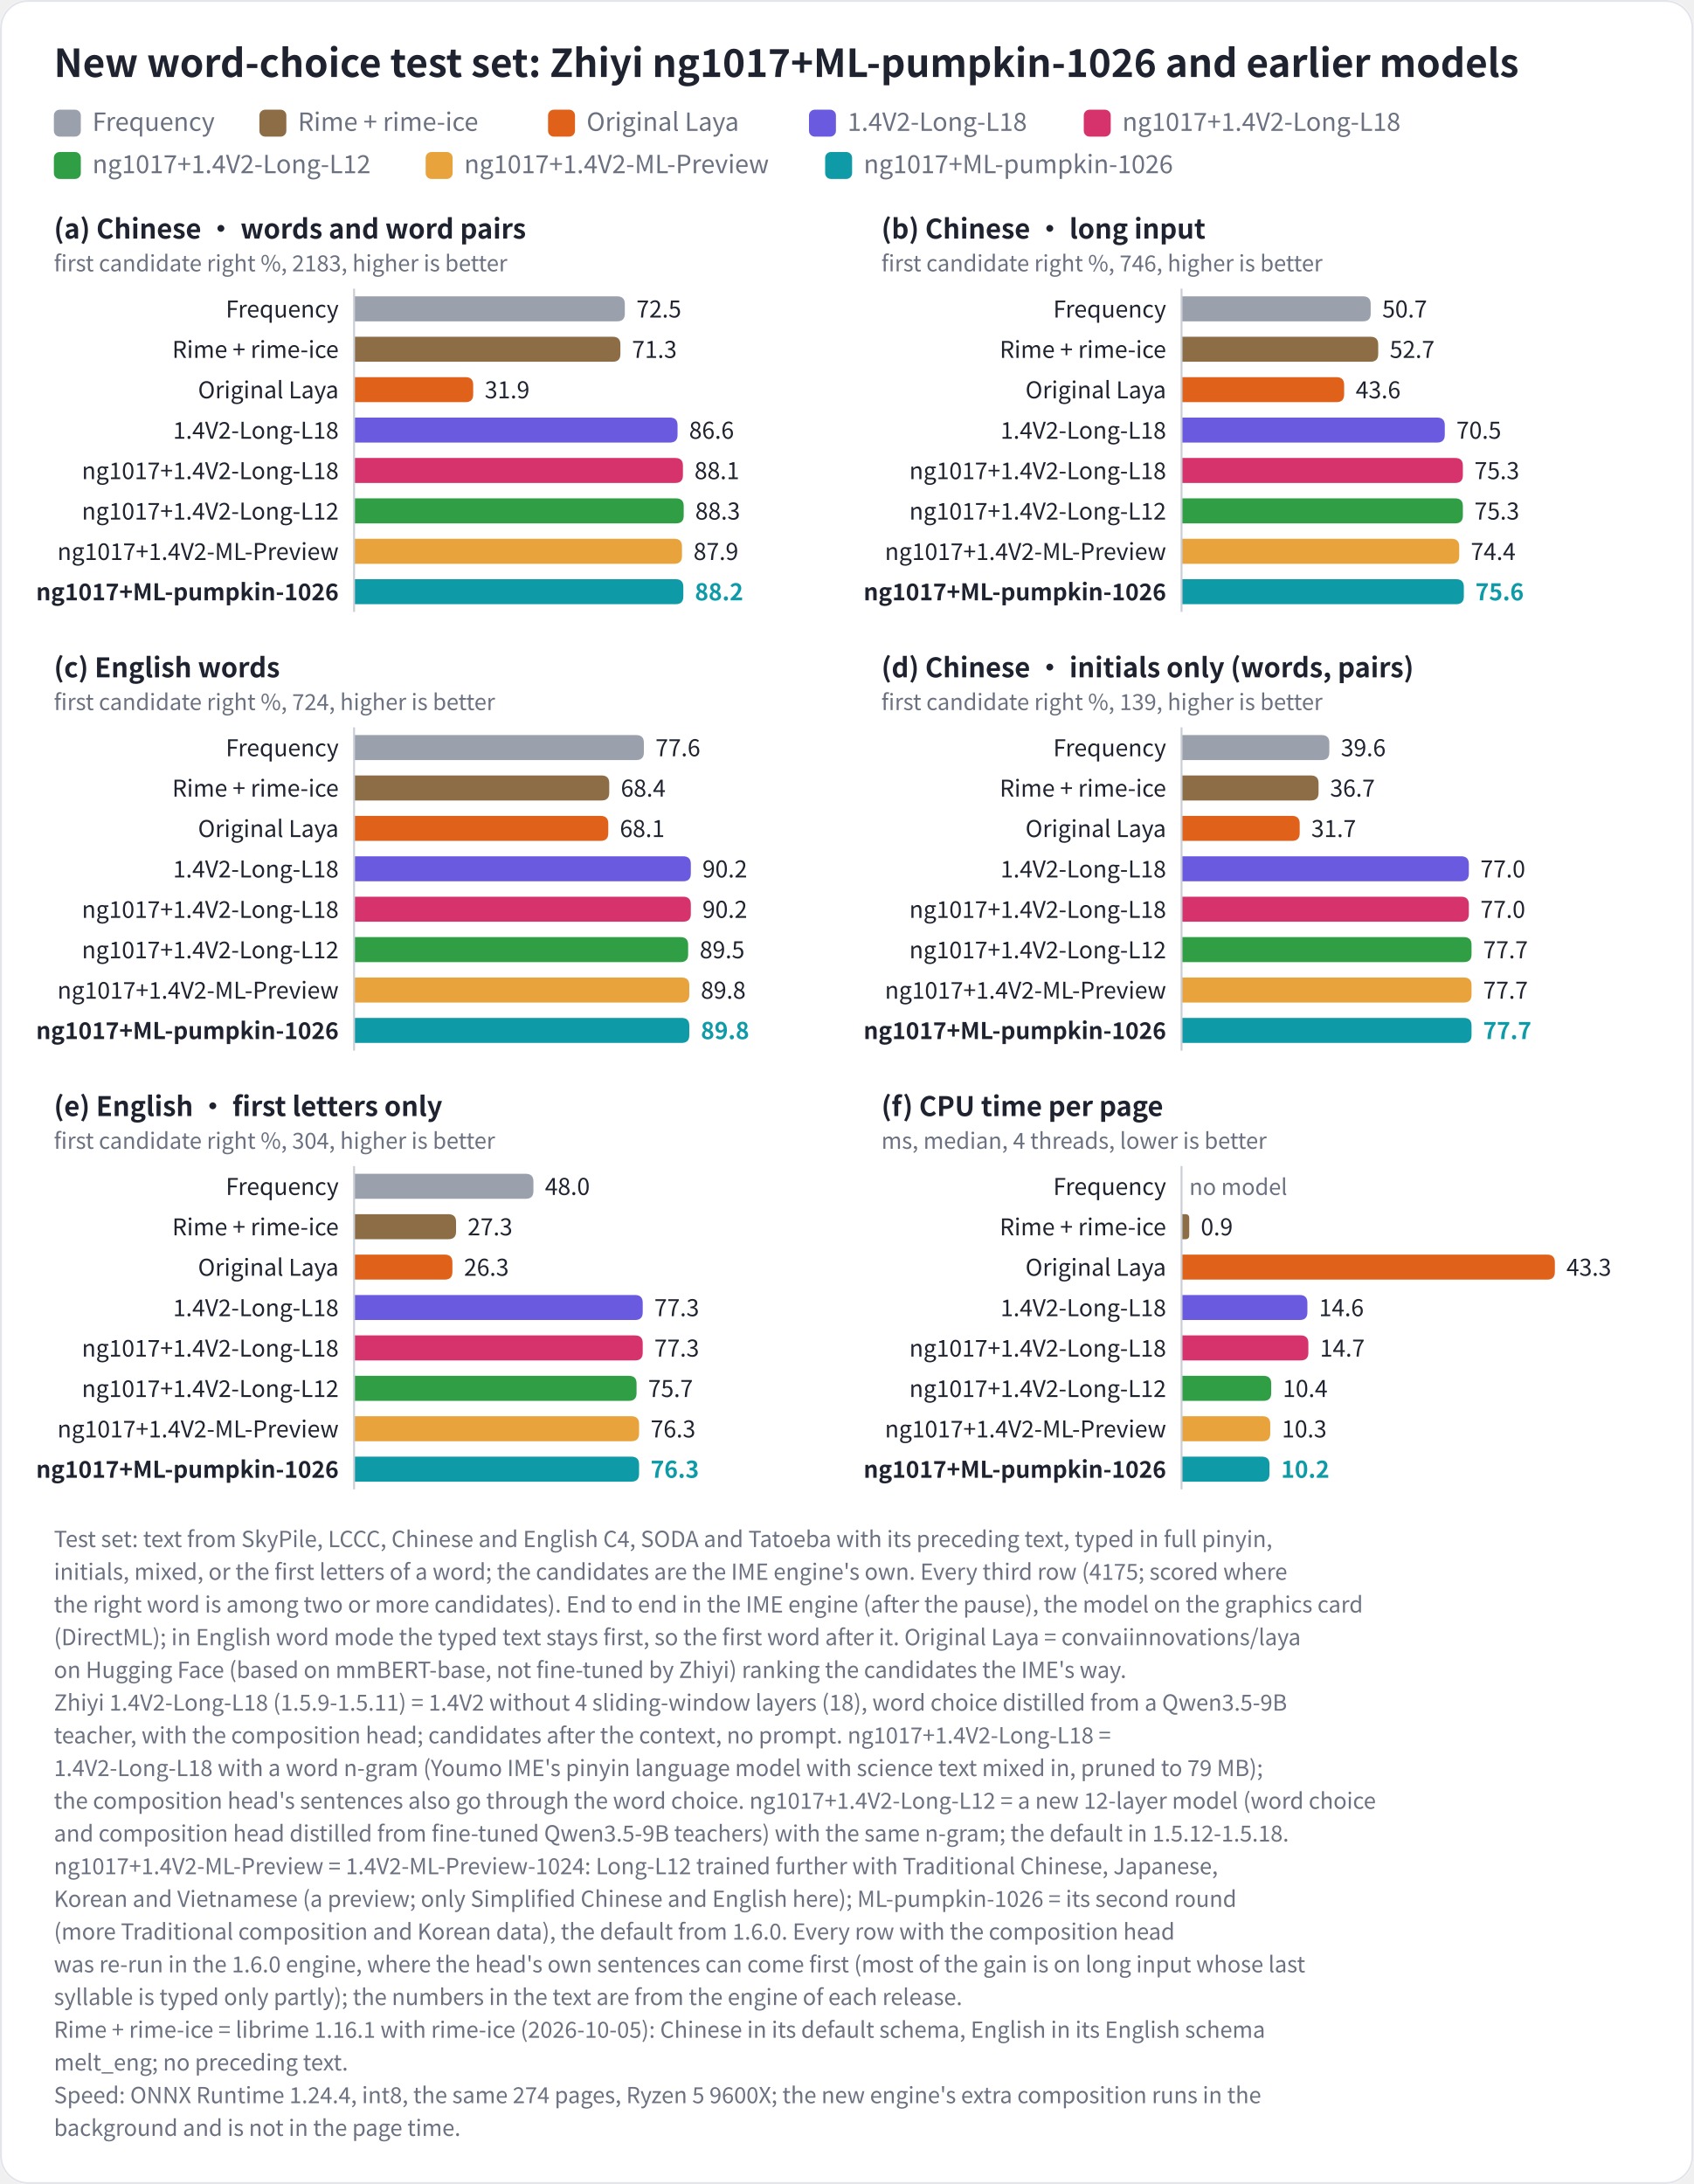
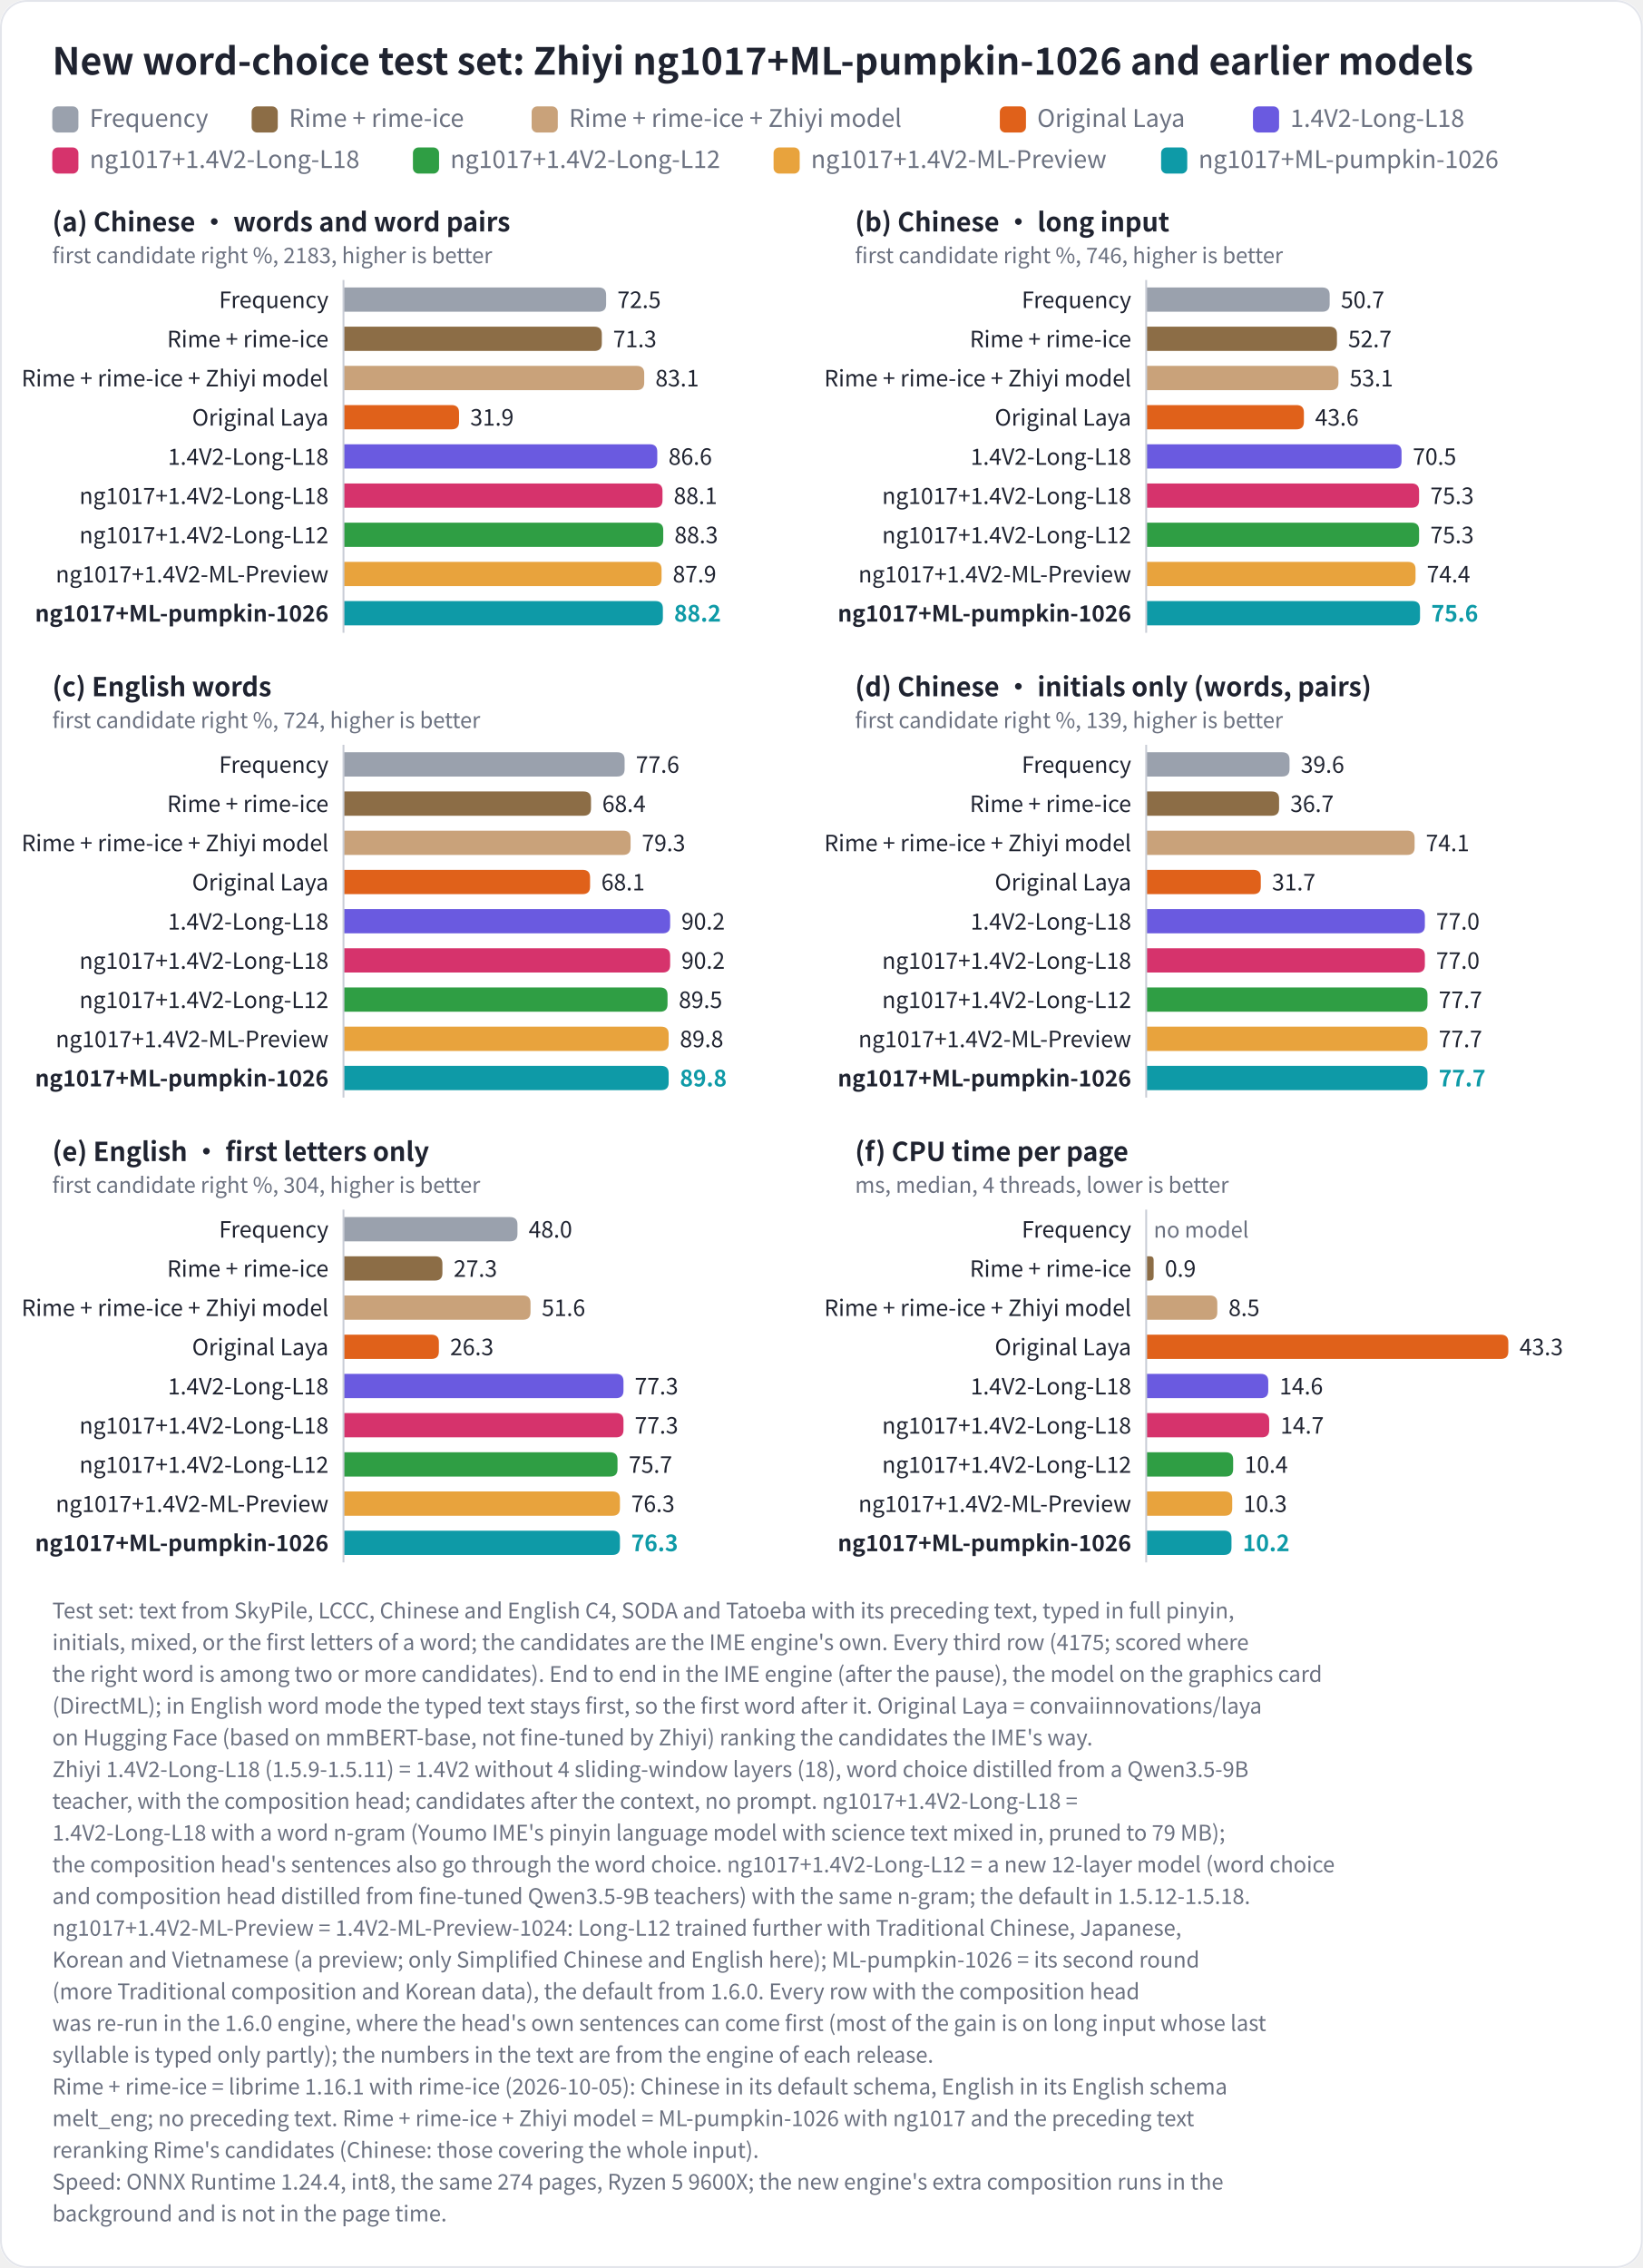
- <svg xmlns="http://www.w3.org/2000/svg" width="880" height="1135" viewBox="0 0 880 1135" font-family="'Microsoft YaHei','PingFang SC','Noto Sans CJK SC','Segoe UI',sans-serif">
-   <rect width="880" height="1135" rx="14" fill="#FFFFFF" />
-   <rect x="0.5" y="0.5" width="879" height="1134" rx="14" fill="none" stroke="#E3E5EB" />
+ <svg xmlns="http://www.w3.org/2000/svg" width="880" height="1215" viewBox="0 0 880 1215" font-family="'Microsoft YaHei','PingFang SC','Noto Sans CJK SC','Segoe UI',sans-serif">
+   <rect width="880" height="1215" rx="14" fill="#FFFFFF" />
+   <rect x="0.5" y="0.5" width="879" height="1214" rx="14" fill="none" stroke="#E3E5EB" />
  <text x="28" y="40" font-size="20" font-weight="700" fill="#1F2330">New word-choice test set: Zhiyi ng1017+ML-pumpkin-1026 and earlier models</text>
  <rect x="28" y="57" width="14" height="14" rx="3" fill="#9AA1AD" />
  <text x="48" y="68" font-size="13" fill="#6B7180">Frequency</text>
  <rect x="134.8" y="57" width="14" height="14" rx="3" fill="#8C6D46" />
  <text x="154.8" y="68" font-size="13" fill="#6B7180">Rime + rime-ice</text>
-   <rect x="284.8" y="57" width="14" height="14" rx="3" fill="#E0611A" />
-   <text x="304.8" y="68" font-size="13" fill="#6B7180">Original Laya</text>
-   <rect x="420.4" y="57" width="14" height="14" rx="3" fill="#6A5AE0" />
-   <text x="440.4" y="68" font-size="13" fill="#6B7180">1.4V2-Long-L18</text>
-   <rect x="563.2" y="57" width="14" height="14" rx="3" fill="#D6336C" />
-   <text x="583.2" y="68" font-size="13" fill="#6B7180">ng1017+1.4V2-Long-L18</text>
-   <rect x="28" y="79" width="14" height="14" rx="3" fill="#2F9E44" />
-   <text x="48" y="90" font-size="13" fill="#6B7180">ng1017+1.4V2-Long-L12</text>
-   <rect x="221.2" y="79" width="14" height="14" rx="3" fill="#E8A33D" />
-   <text x="241.2" y="90" font-size="13" fill="#6B7180">ng1017+1.4V2-ML-Preview</text>
-   <rect x="428.8" y="79" width="14" height="14" rx="3" fill="#0E9AA7" />
-   <text x="448.8" y="90" font-size="13" fill="#6B7180">ng1017+ML-pumpkin-1026</text>
+   <rect x="284.8" y="57" width="14" height="14" rx="3" fill="#C9A27A" />
+   <text x="304.8" y="68" font-size="13" fill="#6B7180">Rime + rime-ice + Zhiyi model</text>
+   <rect x="535.6" y="57" width="14" height="14" rx="3" fill="#E0611A" />
+   <text x="555.6" y="68" font-size="13" fill="#6B7180">Original Laya</text>
+   <rect x="671.2" y="57" width="14" height="14" rx="3" fill="#6A5AE0" />
+   <text x="691.2" y="68" font-size="13" fill="#6B7180">1.4V2-Long-L18</text>
+   <rect x="28" y="79" width="14" height="14" rx="3" fill="#D6336C" />
+   <text x="48" y="90" font-size="13" fill="#6B7180">ng1017+1.4V2-Long-L18</text>
+   <rect x="221.2" y="79" width="14" height="14" rx="3" fill="#2F9E44" />
+   <text x="241.2" y="90" font-size="13" fill="#6B7180">ng1017+1.4V2-Long-L12</text>
+   <rect x="414.4" y="79" width="14" height="14" rx="3" fill="#E8A33D" />
+   <text x="434.4" y="90" font-size="13" fill="#6B7180">ng1017+1.4V2-ML-Preview</text>
+   <rect x="622.0" y="79" width="14" height="14" rx="3" fill="#0E9AA7" />
+   <text x="642.0" y="90" font-size="13" fill="#6B7180">ng1017+ML-pumpkin-1026</text>
  <text x="28" y="124" font-size="14" font-weight="700" fill="#1F2330">(a) Chinese · words and word pairs</text>
  <text x="28" y="141" font-size="11.5" fill="#6B7180">first candidate right %, 2183, higher is better</text>
  <text x="176" y="165" font-size="12" text-anchor="end" font-weight="400" fill="#1F2330">Frequency</text>
  <path d="M184,154 H320.7 Q324.7,154 324.7,158.0 V163.0 Q324.7,167 320.7,167 H184 Z" fill="#9AA1AD" />
  <text x="330.7" y="165" font-size="12" font-weight="400" fill="#1F2330">72.5</text>
  <text x="176" y="186" font-size="12" text-anchor="end" font-weight="400" fill="#1F2330">Rime + rime-ice</text>
  <path d="M184,175 H318.4 Q322.4,175 322.4,179.0 V184.0 Q322.4,188 318.4,188 H184 Z" fill="#8C6D46" />
  <text x="328.4" y="186" font-size="12" font-weight="400" fill="#1F2330">71.3</text>
-   <text x="176" y="207" font-size="12" text-anchor="end" font-weight="400" fill="#1F2330">Original Laya</text>
-   <path d="M184,196 H241.9 Q245.9,196 245.9,200.0 V205.0 Q245.9,209 241.9,209 H184 Z" fill="#E0611A" />
-   <text x="251.9" y="207" font-size="12" font-weight="400" fill="#1F2330">31.9</text>
-   <text x="176" y="228" font-size="12" text-anchor="end" font-weight="400" fill="#1F2330">1.4V2-Long-L18</text>
-   <path d="M184,217 H348.1 Q352.1,217 352.1,221.0 V226.0 Q352.1,230 348.1,230 H184 Z" fill="#6A5AE0" />
-   <text x="358.1" y="228" font-size="12" font-weight="400" fill="#1F2330">86.6</text>
-   <text x="176" y="249" font-size="12" text-anchor="end" font-weight="400" fill="#1F2330">ng1017+1.4V2-Long-L18</text>
-   <path d="M184,238 H350.9 Q354.9,238 354.9,242.0 V247.0 Q354.9,251 350.9,251 H184 Z" fill="#D6336C" />
-   <text x="360.9" y="249" font-size="12" font-weight="400" fill="#1F2330">88.1</text>
-   <text x="176" y="270" font-size="12" text-anchor="end" font-weight="400" fill="#1F2330">ng1017+1.4V2-Long-L12</text>
-   <path d="M184,259 H351.3 Q355.3,259 355.3,263.0 V268.0 Q355.3,272 351.3,272 H184 Z" fill="#2F9E44" />
-   <text x="361.3" y="270" font-size="12" font-weight="400" fill="#1F2330">88.3</text>
-   <text x="176" y="291" font-size="12" text-anchor="end" font-weight="400" fill="#1F2330">ng1017+1.4V2-ML-Preview</text>
-   <path d="M184,280 H350.4 Q354.4,280 354.4,284.0 V289.0 Q354.4,293 350.4,293 H184 Z" fill="#E8A33D" />
-   <text x="360.4" y="291" font-size="12" font-weight="400" fill="#1F2330">87.9</text>
-   <text x="176" y="312" font-size="12" text-anchor="end" font-weight="700" fill="#1F2330">ng1017+ML-pumpkin-1026</text>
-   <path d="M184,301 H351.1 Q355.1,301 355.1,305.0 V310.0 Q355.1,314 351.1,314 H184 Z" fill="#0E9AA7" />
-   <text x="361.1" y="312" font-size="12" font-weight="700" fill="#0E9AA7">88.2</text>
-   <line x1="184" y1="150" x2="184" y2="318" stroke="#C9CDD6" />
+   <text x="176" y="207" font-size="12" text-anchor="end" font-weight="400" fill="#1F2330">Rime + rime-ice + Zhiyi model</text>
+   <path d="M184,196 H341.1 Q345.1,196 345.1,200.0 V205.0 Q345.1,209 341.1,209 H184 Z" fill="#C9A27A" />
+   <text x="351.1" y="207" font-size="12" font-weight="400" fill="#1F2330">83.1</text>
+   <text x="176" y="228" font-size="12" text-anchor="end" font-weight="400" fill="#1F2330">Original Laya</text>
+   <path d="M184,217 H241.9 Q245.9,217 245.9,221.0 V226.0 Q245.9,230 241.9,230 H184 Z" fill="#E0611A" />
+   <text x="251.9" y="228" font-size="12" font-weight="400" fill="#1F2330">31.9</text>
+   <text x="176" y="249" font-size="12" text-anchor="end" font-weight="400" fill="#1F2330">1.4V2-Long-L18</text>
+   <path d="M184,238 H348.1 Q352.1,238 352.1,242.0 V247.0 Q352.1,251 348.1,251 H184 Z" fill="#6A5AE0" />
+   <text x="358.1" y="249" font-size="12" font-weight="400" fill="#1F2330">86.6</text>
+   <text x="176" y="270" font-size="12" text-anchor="end" font-weight="400" fill="#1F2330">ng1017+1.4V2-Long-L18</text>
+   <path d="M184,259 H350.9 Q354.9,259 354.9,263.0 V268.0 Q354.9,272 350.9,272 H184 Z" fill="#D6336C" />
+   <text x="360.9" y="270" font-size="12" font-weight="400" fill="#1F2330">88.1</text>
+   <text x="176" y="291" font-size="12" text-anchor="end" font-weight="400" fill="#1F2330">ng1017+1.4V2-Long-L12</text>
+   <path d="M184,280 H351.3 Q355.3,280 355.3,284.0 V289.0 Q355.3,293 351.3,293 H184 Z" fill="#2F9E44" />
+   <text x="361.3" y="291" font-size="12" font-weight="400" fill="#1F2330">88.3</text>
+   <text x="176" y="312" font-size="12" text-anchor="end" font-weight="400" fill="#1F2330">ng1017+1.4V2-ML-Preview</text>
+   <path d="M184,301 H350.4 Q354.4,301 354.4,305.0 V310.0 Q354.4,314 350.4,314 H184 Z" fill="#E8A33D" />
+   <text x="360.4" y="312" font-size="12" font-weight="400" fill="#1F2330">87.9</text>
+   <text x="176" y="333" font-size="12" text-anchor="end" font-weight="700" fill="#1F2330">ng1017+ML-pumpkin-1026</text>
+   <path d="M184,322 H351.1 Q355.1,322 355.1,326.0 V331.0 Q355.1,335 351.1,335 H184 Z" fill="#0E9AA7" />
+   <text x="361.1" y="333" font-size="12" font-weight="700" fill="#0E9AA7">88.2</text>
+   <line x1="184" y1="150" x2="184" y2="339" stroke="#C9CDD6" />
  <text x="458" y="124" font-size="14" font-weight="700" fill="#1F2330">(b) Chinese · long input</text>
  <text x="458" y="141" font-size="11.5" fill="#6B7180">first candidate right %, 746, higher is better</text>
  <text x="606" y="165" font-size="12" text-anchor="end" font-weight="400" fill="#1F2330">Frequency</text>
  <path d="M614,154 H708.3 Q712.3,154 712.3,158.0 V163.0 Q712.3,167 708.3,167 H614 Z" fill="#9AA1AD" />
  <text x="718.3" y="165" font-size="12" font-weight="400" fill="#1F2330">50.7</text>
  <text x="606" y="186" font-size="12" text-anchor="end" font-weight="400" fill="#1F2330">Rime + rime-ice</text>
  <path d="M614,175 H712.2 Q716.2,175 716.2,179.0 V184.0 Q716.2,188 712.2,188 H614 Z" fill="#8C6D46" />
  <text x="722.2" y="186" font-size="12" font-weight="400" fill="#1F2330">52.7</text>
-   <text x="606" y="207" font-size="12" text-anchor="end" font-weight="400" fill="#1F2330">Original Laya</text>
-   <path d="M614,196 H694.5 Q698.5,196 698.5,200.0 V205.0 Q698.5,209 694.5,209 H614 Z" fill="#E0611A" />
-   <text x="704.5" y="207" font-size="12" font-weight="400" fill="#1F2330">43.6</text>
-   <text x="606" y="228" font-size="12" text-anchor="end" font-weight="400" fill="#1F2330">1.4V2-Long-L18</text>
-   <path d="M614,217 H746.8 Q750.8,217 750.8,221.0 V226.0 Q750.8,230 746.8,230 H614 Z" fill="#6A5AE0" />
-   <text x="756.8" y="228" font-size="12" font-weight="400" fill="#1F2330">70.5</text>
-   <text x="606" y="249" font-size="12" text-anchor="end" font-weight="400" fill="#1F2330">ng1017+1.4V2-Long-L18</text>
-   <path d="M614,238 H756.2 Q760.2,238 760.2,242.0 V247.0 Q760.2,251 756.2,251 H614 Z" fill="#D6336C" />
-   <text x="766.2" y="249" font-size="12" font-weight="400" fill="#1F2330">75.3</text>
-   <text x="606" y="270" font-size="12" text-anchor="end" font-weight="400" fill="#1F2330">ng1017+1.4V2-Long-L12</text>
-   <path d="M614,259 H756.2 Q760.2,259 760.2,263.0 V268.0 Q760.2,272 756.2,272 H614 Z" fill="#2F9E44" />
+   <text x="606" y="207" font-size="12" text-anchor="end" font-weight="400" fill="#1F2330">Rime + rime-ice + Zhiyi model</text>
+   <path d="M614,196 H713.0 Q717.0,196 717.0,200.0 V205.0 Q717.0,209 713.0,209 H614 Z" fill="#C9A27A" />
+   <text x="723.0" y="207" font-size="12" font-weight="400" fill="#1F2330">53.1</text>
+   <text x="606" y="228" font-size="12" text-anchor="end" font-weight="400" fill="#1F2330">Original Laya</text>
+   <path d="M614,217 H694.5 Q698.5,217 698.5,221.0 V226.0 Q698.5,230 694.5,230 H614 Z" fill="#E0611A" />
+   <text x="704.5" y="228" font-size="12" font-weight="400" fill="#1F2330">43.6</text>
+   <text x="606" y="249" font-size="12" text-anchor="end" font-weight="400" fill="#1F2330">1.4V2-Long-L18</text>
+   <path d="M614,238 H746.8 Q750.8,238 750.8,242.0 V247.0 Q750.8,251 746.8,251 H614 Z" fill="#6A5AE0" />
+   <text x="756.8" y="249" font-size="12" font-weight="400" fill="#1F2330">70.5</text>
+   <text x="606" y="270" font-size="12" text-anchor="end" font-weight="400" fill="#1F2330">ng1017+1.4V2-Long-L18</text>
+   <path d="M614,259 H756.2 Q760.2,259 760.2,263.0 V268.0 Q760.2,272 756.2,272 H614 Z" fill="#D6336C" />
  <text x="766.2" y="270" font-size="12" font-weight="400" fill="#1F2330">75.3</text>
-   <text x="606" y="291" font-size="12" text-anchor="end" font-weight="400" fill="#1F2330">ng1017+1.4V2-ML-Preview</text>
-   <path d="M614,280 H754.3 Q758.3,280 758.3,284.0 V289.0 Q758.3,293 754.3,293 H614 Z" fill="#E8A33D" />
-   <text x="764.3" y="291" font-size="12" font-weight="400" fill="#1F2330">74.4</text>
-   <text x="606" y="312" font-size="12" text-anchor="end" font-weight="700" fill="#1F2330">ng1017+ML-pumpkin-1026</text>
-   <path d="M614,301 H756.7 Q760.7,301 760.7,305.0 V310.0 Q760.7,314 756.7,314 H614 Z" fill="#0E9AA7" />
-   <text x="766.7" y="312" font-size="12" font-weight="700" fill="#0E9AA7">75.6</text>
-   <line x1="614" y1="150" x2="614" y2="318" stroke="#C9CDD6" />
-   <text x="28" y="352" font-size="14" font-weight="700" fill="#1F2330">(c) English words</text>
-   <text x="28" y="369" font-size="11.5" fill="#6B7180">first candidate right %, 724, higher is better</text>
-   <text x="176" y="393" font-size="12" text-anchor="end" font-weight="400" fill="#1F2330">Frequency</text>
-   <path d="M184,382 H330.6 Q334.6,382 334.6,386.0 V391.0 Q334.6,395 330.6,395 H184 Z" fill="#9AA1AD" />
-   <text x="340.6" y="393" font-size="12" font-weight="400" fill="#1F2330">77.6</text>
-   <text x="176" y="414" font-size="12" text-anchor="end" font-weight="400" fill="#1F2330">Rime + rime-ice</text>
-   <path d="M184,403 H312.6 Q316.6,403 316.6,407.0 V412.0 Q316.6,416 312.6,416 H184 Z" fill="#8C6D46" />
-   <text x="322.6" y="414" font-size="12" font-weight="400" fill="#1F2330">68.4</text>
-   <text x="176" y="435" font-size="12" text-anchor="end" font-weight="400" fill="#1F2330">Original Laya</text>
-   <path d="M184,424 H312.1 Q316.1,424 316.1,428.0 V433.0 Q316.1,437 312.1,437 H184 Z" fill="#E0611A" />
-   <text x="322.1" y="435" font-size="12" font-weight="400" fill="#1F2330">68.1</text>
-   <text x="176" y="456" font-size="12" text-anchor="end" font-weight="400" fill="#1F2330">1.4V2-Long-L18</text>
-   <path d="M184,445 H355.0 Q359.0,445 359.0,449.0 V454.0 Q359.0,458 355.0,458 H184 Z" fill="#6A5AE0" />
-   <text x="365.0" y="456" font-size="12" font-weight="400" fill="#1F2330">90.2</text>
-   <text x="176" y="477" font-size="12" text-anchor="end" font-weight="400" fill="#1F2330">ng1017+1.4V2-Long-L18</text>
-   <path d="M184,466 H355.0 Q359.0,466 359.0,470.0 V475.0 Q359.0,479 355.0,479 H184 Z" fill="#D6336C" />
-   <text x="365.0" y="477" font-size="12" font-weight="400" fill="#1F2330">90.2</text>
-   <text x="176" y="498" font-size="12" text-anchor="end" font-weight="400" fill="#1F2330">ng1017+1.4V2-Long-L12</text>
-   <path d="M184,487 H353.6 Q357.6,487 357.6,491.0 V496.0 Q357.6,500 353.6,500 H184 Z" fill="#2F9E44" />
-   <text x="363.6" y="498" font-size="12" font-weight="400" fill="#1F2330">89.5</text>
-   <text x="176" y="519" font-size="12" text-anchor="end" font-weight="400" fill="#1F2330">ng1017+1.4V2-ML-Preview</text>
-   <path d="M184,508 H354.2 Q358.2,508 358.2,512.0 V517.0 Q358.2,521 354.2,521 H184 Z" fill="#E8A33D" />
-   <text x="364.2" y="519" font-size="12" font-weight="400" fill="#1F2330">89.8</text>
-   <text x="176" y="540" font-size="12" text-anchor="end" font-weight="700" fill="#1F2330">ng1017+ML-pumpkin-1026</text>
-   <path d="M184,529 H354.2 Q358.2,529 358.2,533.0 V538.0 Q358.2,542 354.2,542 H184 Z" fill="#0E9AA7" />
-   <text x="364.2" y="540" font-size="12" font-weight="700" fill="#0E9AA7">89.8</text>
-   <line x1="184" y1="378" x2="184" y2="546" stroke="#C9CDD6" />
-   <text x="458" y="352" font-size="14" font-weight="700" fill="#1F2330">(d) Chinese · initials only (words, pairs)</text>
-   <text x="458" y="369" font-size="11.5" fill="#6B7180">first candidate right %, 139, higher is better</text>
-   <text x="606" y="393" font-size="12" text-anchor="end" font-weight="400" fill="#1F2330">Frequency</text>
-   <path d="M614,382 H686.8 Q690.8,382 690.8,386.0 V391.0 Q690.8,395 686.8,395 H614 Z" fill="#9AA1AD" />
-   <text x="696.8" y="393" font-size="12" font-weight="400" fill="#1F2330">39.6</text>
-   <text x="606" y="414" font-size="12" text-anchor="end" font-weight="400" fill="#1F2330">Rime + rime-ice</text>
-   <path d="M614,403 H681.2 Q685.2,403 685.2,407.0 V412.0 Q685.2,416 681.2,416 H614 Z" fill="#8C6D46" />
-   <text x="691.2" y="414" font-size="12" font-weight="400" fill="#1F2330">36.7</text>
-   <text x="606" y="435" font-size="12" text-anchor="end" font-weight="400" fill="#1F2330">Original Laya</text>
-   <path d="M614,424 H671.4 Q675.4,424 675.4,428.0 V433.0 Q675.4,437 671.4,437 H614 Z" fill="#E0611A" />
-   <text x="681.4" y="435" font-size="12" font-weight="400" fill="#1F2330">31.7</text>
-   <text x="606" y="456" font-size="12" text-anchor="end" font-weight="400" fill="#1F2330">1.4V2-Long-L18</text>
-   <path d="M614,445 H759.3 Q763.3,445 763.3,449.0 V454.0 Q763.3,458 759.3,458 H614 Z" fill="#6A5AE0" />
-   <text x="769.3" y="456" font-size="12" font-weight="400" fill="#1F2330">77.0</text>
-   <text x="606" y="477" font-size="12" text-anchor="end" font-weight="400" fill="#1F2330">ng1017+1.4V2-Long-L18</text>
-   <path d="M614,466 H759.3 Q763.3,466 763.3,470.0 V475.0 Q763.3,479 759.3,479 H614 Z" fill="#D6336C" />
-   <text x="769.3" y="477" font-size="12" font-weight="400" fill="#1F2330">77.0</text>
-   <text x="606" y="498" font-size="12" text-anchor="end" font-weight="400" fill="#1F2330">ng1017+1.4V2-Long-L12</text>
-   <path d="M614,487 H760.7 Q764.7,487 764.7,491.0 V496.0 Q764.7,500 760.7,500 H614 Z" fill="#2F9E44" />
-   <text x="770.7" y="498" font-size="12" font-weight="400" fill="#1F2330">77.7</text>
-   <text x="606" y="519" font-size="12" text-anchor="end" font-weight="400" fill="#1F2330">ng1017+1.4V2-ML-Preview</text>
-   <path d="M614,508 H760.7 Q764.7,508 764.7,512.0 V517.0 Q764.7,521 760.7,521 H614 Z" fill="#E8A33D" />
-   <text x="770.7" y="519" font-size="12" font-weight="400" fill="#1F2330">77.7</text>
-   <text x="606" y="540" font-size="12" text-anchor="end" font-weight="700" fill="#1F2330">ng1017+ML-pumpkin-1026</text>
-   <path d="M614,529 H760.7 Q764.7,529 764.7,533.0 V538.0 Q764.7,542 760.7,542 H614 Z" fill="#0E9AA7" />
-   <text x="770.7" y="540" font-size="12" font-weight="700" fill="#0E9AA7">77.7</text>
-   <line x1="614" y1="378" x2="614" y2="546" stroke="#C9CDD6" />
-   <text x="28" y="580" font-size="14" font-weight="700" fill="#1F2330">(e) English · first letters only</text>
-   <text x="28" y="597" font-size="11.5" fill="#6B7180">first candidate right %, 304, higher is better</text>
-   <text x="176" y="621" font-size="12" text-anchor="end" font-weight="400" fill="#1F2330">Frequency</text>
-   <path d="M184,610 H273.2 Q277.2,610 277.2,614.0 V619.0 Q277.2,623 273.2,623 H184 Z" fill="#9AA1AD" />
-   <text x="283.2" y="621" font-size="12" font-weight="400" fill="#1F2330">48.0</text>
-   <text x="176" y="642" font-size="12" text-anchor="end" font-weight="400" fill="#1F2330">Rime + rime-ice</text>
-   <path d="M184,631 H233.0 Q237.0,631 237.0,635.0 V640.0 Q237.0,644 233.0,644 H184 Z" fill="#8C6D46" />
-   <text x="243.0" y="642" font-size="12" font-weight="400" fill="#1F2330">27.3</text>
-   <text x="176" y="663" font-size="12" text-anchor="end" font-weight="400" fill="#1F2330">Original Laya</text>
-   <path d="M184,652 H231.1 Q235.1,652 235.1,656.0 V661.0 Q235.1,665 231.1,665 H184 Z" fill="#E0611A" />
-   <text x="241.1" y="663" font-size="12" font-weight="400" fill="#1F2330">26.3</text>
-   <text x="176" y="684" font-size="12" text-anchor="end" font-weight="400" fill="#1F2330">1.4V2-Long-L18</text>
-   <path d="M184,673 H330.0 Q334.0,673 334.0,677.0 V682.0 Q334.0,686 330.0,686 H184 Z" fill="#6A5AE0" />
-   <text x="340.0" y="684" font-size="12" font-weight="400" fill="#1F2330">77.3</text>
-   <text x="176" y="705" font-size="12" text-anchor="end" font-weight="400" fill="#1F2330">ng1017+1.4V2-Long-L18</text>
-   <path d="M184,694 H330.0 Q334.0,694 334.0,698.0 V703.0 Q334.0,707 330.0,707 H184 Z" fill="#D6336C" />
-   <text x="340.0" y="705" font-size="12" font-weight="400" fill="#1F2330">77.3</text>
-   <text x="176" y="726" font-size="12" text-anchor="end" font-weight="400" fill="#1F2330">ng1017+1.4V2-Long-L12</text>
-   <path d="M184,715 H326.8 Q330.8,715 330.8,719.0 V724.0 Q330.8,728 326.8,728 H184 Z" fill="#2F9E44" />
-   <text x="336.8" y="726" font-size="12" font-weight="400" fill="#1F2330">75.7</text>
-   <text x="176" y="747" font-size="12" text-anchor="end" font-weight="400" fill="#1F2330">ng1017+1.4V2-ML-Preview</text>
-   <path d="M184,736 H328.1 Q332.1,736 332.1,740.0 V745.0 Q332.1,749 328.1,749 H184 Z" fill="#E8A33D" />
-   <text x="338.1" y="747" font-size="12" font-weight="400" fill="#1F2330">76.3</text>
-   <text x="176" y="768" font-size="12" text-anchor="end" font-weight="700" fill="#1F2330">ng1017+ML-pumpkin-1026</text>
-   <path d="M184,757 H328.1 Q332.1,757 332.1,761.0 V766.0 Q332.1,770 328.1,770 H184 Z" fill="#0E9AA7" />
-   <text x="338.1" y="768" font-size="12" font-weight="700" fill="#0E9AA7">76.3</text>
-   <line x1="184" y1="606" x2="184" y2="774" stroke="#C9CDD6" />
-   <text x="458" y="580" font-size="14" font-weight="700" fill="#1F2330">(f) CPU time per page</text>
-   <text x="458" y="597" font-size="11.5" fill="#6B7180">ms, median, 4 threads, lower is better</text>
-   <text x="606" y="621" font-size="12" text-anchor="end" font-weight="400" fill="#1F2330">Frequency</text>
-   <text x="618" y="621" font-size="11.5" fill="#6B7180">no model</text>
-   <text x="606" y="642" font-size="12" text-anchor="end" font-weight="400" fill="#1F2330">Rime + rime-ice</text>
-   <path d="M614,631 H616.0 Q618.0,631 618.0,633.0 V642.0 Q618.0,644 616.0,644 H614 Z" fill="#8C6D46" />
-   <text x="624.0" y="642" font-size="12" font-weight="400" fill="#1F2330">0.9</text>
-   <text x="606" y="663" font-size="12" text-anchor="end" font-weight="400" fill="#1F2330">Original Laya</text>
-   <path d="M614,652 H804.0 Q808.0,652 808.0,656.0 V661.0 Q808.0,665 804.0,665 H614 Z" fill="#E0611A" />
-   <text x="814.0" y="663" font-size="12" font-weight="400" fill="#1F2330">43.3</text>
-   <text x="606" y="684" font-size="12" text-anchor="end" font-weight="400" fill="#1F2330">1.4V2-Long-L18</text>
-   <path d="M614,673 H675.4 Q679.4,673 679.4,677.0 V682.0 Q679.4,686 675.4,686 H614 Z" fill="#6A5AE0" />
-   <text x="685.4" y="684" font-size="12" font-weight="400" fill="#1F2330">14.6</text>
-   <text x="606" y="705" font-size="12" text-anchor="end" font-weight="400" fill="#1F2330">ng1017+1.4V2-Long-L18</text>
-   <path d="M614,694 H675.9 Q679.9,694 679.9,698.0 V703.0 Q679.9,707 675.9,707 H614 Z" fill="#D6336C" />
-   <text x="685.9" y="705" font-size="12" font-weight="400" fill="#1F2330">14.7</text>
-   <text x="606" y="726" font-size="12" text-anchor="end" font-weight="400" fill="#1F2330">ng1017+1.4V2-Long-L12</text>
-   <path d="M614,715 H656.6 Q660.6,715 660.6,719.0 V724.0 Q660.6,728 656.6,728 H614 Z" fill="#2F9E44" />
-   <text x="666.6" y="726" font-size="12" font-weight="400" fill="#1F2330">10.4</text>
-   <text x="606" y="747" font-size="12" text-anchor="end" font-weight="400" fill="#1F2330">ng1017+1.4V2-ML-Preview</text>
-   <path d="M614,736 H656.1 Q660.1,736 660.1,740.0 V745.0 Q660.1,749 656.1,749 H614 Z" fill="#E8A33D" />
-   <text x="666.1" y="747" font-size="12" font-weight="400" fill="#1F2330">10.3</text>
-   <text x="606" y="768" font-size="12" text-anchor="end" font-weight="700" fill="#1F2330">ng1017+ML-pumpkin-1026</text>
-   <path d="M614,757 H655.7 Q659.7,757 659.7,761.0 V766.0 Q659.7,770 655.7,770 H614 Z" fill="#0E9AA7" />
-   <text x="665.7" y="768" font-size="12" font-weight="700" fill="#0E9AA7">10.2</text>
-   <line x1="614" y1="606" x2="614" y2="774" stroke="#C9CDD6" />
-   <text x="28" y="804" font-size="11.5" fill="#6B7180">Test set: text from SkyPile, LCCC, Chinese and English C4, SODA and Tatoeba with its preceding text, typed in full pinyin,</text>
-   <text x="28" y="821" font-size="11.5" fill="#6B7180">initials, mixed, or the first letters of a word; the candidates are the IME engine's own. Every third row (4175; scored where</text>
-   <text x="28" y="838" font-size="11.5" fill="#6B7180">the right word is among two or more candidates). End to end in the IME engine (after the pause), the model on the graphics card</text>
-   <text x="28" y="855" font-size="11.5" fill="#6B7180">(DirectML); in English word mode the typed text stays first, so the first word after it. Original Laya = convaiinnovations/laya</text>
-   <text x="28" y="872" font-size="11.5" fill="#6B7180">on Hugging Face (based on mmBERT-base, not fine-tuned by Zhiyi) ranking the candidates the IME's way.</text>
-   <text x="28" y="889" font-size="11.5" fill="#6B7180">Zhiyi 1.4V2-Long-L18 (1.5.9-1.5.11) = 1.4V2 without 4 sliding-window layers (18), word choice distilled from a Qwen3.5-9B</text>
-   <text x="28" y="906" font-size="11.5" fill="#6B7180">teacher, with the composition head; candidates after the context, no prompt. ng1017+1.4V2-Long-L18 =</text>
-   <text x="28" y="923" font-size="11.5" fill="#6B7180">1.4V2-Long-L18 with a word n-gram (Youmo IME's pinyin language model with science text mixed in, pruned to 79 MB);</text>
-   <text x="28" y="940" font-size="11.5" fill="#6B7180">the composition head's sentences also go through the word choice. ng1017+1.4V2-Long-L12 = a new 12-layer model (word choice</text>
-   <text x="28" y="957" font-size="11.5" fill="#6B7180">and composition head distilled from fine-tuned Qwen3.5-9B teachers) with the same n-gram; the default in 1.5.12-1.5.18.</text>
-   <text x="28" y="974" font-size="11.5" fill="#6B7180">ng1017+1.4V2-ML-Preview = 1.4V2-ML-Preview-1024: Long-L12 trained further with Traditional Chinese, Japanese,</text>
-   <text x="28" y="991" font-size="11.5" fill="#6B7180">Korean and Vietnamese (a preview; only Simplified Chinese and English here); ML-pumpkin-1026 = its second round</text>
-   <text x="28" y="1008" font-size="11.5" fill="#6B7180">(more Traditional composition and Korean data), the default from 1.6.0. Every row with the composition head</text>
-   <text x="28" y="1025" font-size="11.5" fill="#6B7180">was re-run in the 1.6.0 engine, where the head's own sentences can come first (most of the gain is on long input whose last</text>
-   <text x="28" y="1042" font-size="11.5" fill="#6B7180">syllable is typed only partly); the numbers in the text are from the engine of each release.</text>
-   <text x="28" y="1059" font-size="11.5" fill="#6B7180">Rime + rime-ice = librime 1.16.1 with rime-ice (2026-10-05): Chinese in its default schema, English in its English schema</text>
-   <text x="28" y="1076" font-size="11.5" fill="#6B7180">melt_eng; no preceding text.</text>
-   <text x="28" y="1093" font-size="11.5" fill="#6B7180">Speed: ONNX Runtime 1.24.4, int8, the same 274 pages, Ryzen 5 9600X; the new engine's extra composition runs in the</text>
-   <text x="28" y="1110" font-size="11.5" fill="#6B7180">background and is not in the page time.</text>
+   <text x="606" y="291" font-size="12" text-anchor="end" font-weight="400" fill="#1F2330">ng1017+1.4V2-Long-L12</text>
+   <path d="M614,280 H756.2 Q760.2,280 760.2,284.0 V289.0 Q760.2,293 756.2,293 H614 Z" fill="#2F9E44" />
+   <text x="766.2" y="291" font-size="12" font-weight="400" fill="#1F2330">75.3</text>
+   <text x="606" y="312" font-size="12" text-anchor="end" font-weight="400" fill="#1F2330">ng1017+1.4V2-ML-Preview</text>
+   <path d="M614,301 H754.3 Q758.3,301 758.3,305.0 V310.0 Q758.3,314 754.3,314 H614 Z" fill="#E8A33D" />
+   <text x="764.3" y="312" font-size="12" font-weight="400" fill="#1F2330">74.4</text>
+   <text x="606" y="333" font-size="12" text-anchor="end" font-weight="700" fill="#1F2330">ng1017+ML-pumpkin-1026</text>
+   <path d="M614,322 H756.7 Q760.7,322 760.7,326.0 V331.0 Q760.7,335 756.7,335 H614 Z" fill="#0E9AA7" />
+   <text x="766.7" y="333" font-size="12" font-weight="700" fill="#0E9AA7">75.6</text>
+   <line x1="614" y1="150" x2="614" y2="339" stroke="#C9CDD6" />
+   <text x="28" y="373" font-size="14" font-weight="700" fill="#1F2330">(c) English words</text>
+   <text x="28" y="390" font-size="11.5" fill="#6B7180">first candidate right %, 724, higher is better</text>
+   <text x="176" y="414" font-size="12" text-anchor="end" font-weight="400" fill="#1F2330">Frequency</text>
+   <path d="M184,403 H330.6 Q334.6,403 334.6,407.0 V412.0 Q334.6,416 330.6,416 H184 Z" fill="#9AA1AD" />
+   <text x="340.6" y="414" font-size="12" font-weight="400" fill="#1F2330">77.6</text>
+   <text x="176" y="435" font-size="12" text-anchor="end" font-weight="400" fill="#1F2330">Rime + rime-ice</text>
+   <path d="M184,424 H312.6 Q316.6,424 316.6,428.0 V433.0 Q316.6,437 312.6,437 H184 Z" fill="#8C6D46" />
+   <text x="322.6" y="435" font-size="12" font-weight="400" fill="#1F2330">68.4</text>
+   <text x="176" y="456" font-size="12" text-anchor="end" font-weight="400" fill="#1F2330">Rime + rime-ice + Zhiyi model</text>
+   <path d="M184,445 H333.8 Q337.8,445 337.8,449.0 V454.0 Q337.8,458 333.8,458 H184 Z" fill="#C9A27A" />
+   <text x="343.8" y="456" font-size="12" font-weight="400" fill="#1F2330">79.3</text>
+   <text x="176" y="477" font-size="12" text-anchor="end" font-weight="400" fill="#1F2330">Original Laya</text>
+   <path d="M184,466 H312.1 Q316.1,466 316.1,470.0 V475.0 Q316.1,479 312.1,479 H184 Z" fill="#E0611A" />
+   <text x="322.1" y="477" font-size="12" font-weight="400" fill="#1F2330">68.1</text>
+   <text x="176" y="498" font-size="12" text-anchor="end" font-weight="400" fill="#1F2330">1.4V2-Long-L18</text>
+   <path d="M184,487 H355.0 Q359.0,487 359.0,491.0 V496.0 Q359.0,500 355.0,500 H184 Z" fill="#6A5AE0" />
+   <text x="365.0" y="498" font-size="12" font-weight="400" fill="#1F2330">90.2</text>
+   <text x="176" y="519" font-size="12" text-anchor="end" font-weight="400" fill="#1F2330">ng1017+1.4V2-Long-L18</text>
+   <path d="M184,508 H355.0 Q359.0,508 359.0,512.0 V517.0 Q359.0,521 355.0,521 H184 Z" fill="#D6336C" />
+   <text x="365.0" y="519" font-size="12" font-weight="400" fill="#1F2330">90.2</text>
+   <text x="176" y="540" font-size="12" text-anchor="end" font-weight="400" fill="#1F2330">ng1017+1.4V2-Long-L12</text>
+   <path d="M184,529 H353.6 Q357.6,529 357.6,533.0 V538.0 Q357.6,542 353.6,542 H184 Z" fill="#2F9E44" />
+   <text x="363.6" y="540" font-size="12" font-weight="400" fill="#1F2330">89.5</text>
+   <text x="176" y="561" font-size="12" text-anchor="end" font-weight="400" fill="#1F2330">ng1017+1.4V2-ML-Preview</text>
+   <path d="M184,550 H354.2 Q358.2,550 358.2,554.0 V559.0 Q358.2,563 354.2,563 H184 Z" fill="#E8A33D" />
+   <text x="364.2" y="561" font-size="12" font-weight="400" fill="#1F2330">89.8</text>
+   <text x="176" y="582" font-size="12" text-anchor="end" font-weight="700" fill="#1F2330">ng1017+ML-pumpkin-1026</text>
+   <path d="M184,571 H354.2 Q358.2,571 358.2,575.0 V580.0 Q358.2,584 354.2,584 H184 Z" fill="#0E9AA7" />
+   <text x="364.2" y="582" font-size="12" font-weight="700" fill="#0E9AA7">89.8</text>
+   <line x1="184" y1="399" x2="184" y2="588" stroke="#C9CDD6" />
+   <text x="458" y="373" font-size="14" font-weight="700" fill="#1F2330">(d) Chinese · initials only (words, pairs)</text>
+   <text x="458" y="390" font-size="11.5" fill="#6B7180">first candidate right %, 139, higher is better</text>
+   <text x="606" y="414" font-size="12" text-anchor="end" font-weight="400" fill="#1F2330">Frequency</text>
+   <path d="M614,403 H686.8 Q690.8,403 690.8,407.0 V412.0 Q690.8,416 686.8,416 H614 Z" fill="#9AA1AD" />
+   <text x="696.8" y="414" font-size="12" font-weight="400" fill="#1F2330">39.6</text>
+   <text x="606" y="435" font-size="12" text-anchor="end" font-weight="400" fill="#1F2330">Rime + rime-ice</text>
+   <path d="M614,424 H681.2 Q685.2,424 685.2,428.0 V433.0 Q685.2,437 681.2,437 H614 Z" fill="#8C6D46" />
+   <text x="691.2" y="435" font-size="12" font-weight="400" fill="#1F2330">36.7</text>
+   <text x="606" y="456" font-size="12" text-anchor="end" font-weight="400" fill="#1F2330">Rime + rime-ice + Zhiyi model</text>
+   <path d="M614,445 H753.8 Q757.8,445 757.8,449.0 V454.0 Q757.8,458 753.8,458 H614 Z" fill="#C9A27A" />
+   <text x="763.8" y="456" font-size="12" font-weight="400" fill="#1F2330">74.1</text>
+   <text x="606" y="477" font-size="12" text-anchor="end" font-weight="400" fill="#1F2330">Original Laya</text>
+   <path d="M614,466 H671.4 Q675.4,466 675.4,470.0 V475.0 Q675.4,479 671.4,479 H614 Z" fill="#E0611A" />
+   <text x="681.4" y="477" font-size="12" font-weight="400" fill="#1F2330">31.7</text>
+   <text x="606" y="498" font-size="12" text-anchor="end" font-weight="400" fill="#1F2330">1.4V2-Long-L18</text>
+   <path d="M614,487 H759.3 Q763.3,487 763.3,491.0 V496.0 Q763.3,500 759.3,500 H614 Z" fill="#6A5AE0" />
+   <text x="769.3" y="498" font-size="12" font-weight="400" fill="#1F2330">77.0</text>
+   <text x="606" y="519" font-size="12" text-anchor="end" font-weight="400" fill="#1F2330">ng1017+1.4V2-Long-L18</text>
+   <path d="M614,508 H759.3 Q763.3,508 763.3,512.0 V517.0 Q763.3,521 759.3,521 H614 Z" fill="#D6336C" />
+   <text x="769.3" y="519" font-size="12" font-weight="400" fill="#1F2330">77.0</text>
+   <text x="606" y="540" font-size="12" text-anchor="end" font-weight="400" fill="#1F2330">ng1017+1.4V2-Long-L12</text>
+   <path d="M614,529 H760.7 Q764.7,529 764.7,533.0 V538.0 Q764.7,542 760.7,542 H614 Z" fill="#2F9E44" />
+   <text x="770.7" y="540" font-size="12" font-weight="400" fill="#1F2330">77.7</text>
+   <text x="606" y="561" font-size="12" text-anchor="end" font-weight="400" fill="#1F2330">ng1017+1.4V2-ML-Preview</text>
+   <path d="M614,550 H760.7 Q764.7,550 764.7,554.0 V559.0 Q764.7,563 760.7,563 H614 Z" fill="#E8A33D" />
+   <text x="770.7" y="561" font-size="12" font-weight="400" fill="#1F2330">77.7</text>
+   <text x="606" y="582" font-size="12" text-anchor="end" font-weight="700" fill="#1F2330">ng1017+ML-pumpkin-1026</text>
+   <path d="M614,571 H760.7 Q764.7,571 764.7,575.0 V580.0 Q764.7,584 760.7,584 H614 Z" fill="#0E9AA7" />
+   <text x="770.7" y="582" font-size="12" font-weight="700" fill="#0E9AA7">77.7</text>
+   <line x1="614" y1="399" x2="614" y2="588" stroke="#C9CDD6" />
+   <text x="28" y="622" font-size="14" font-weight="700" fill="#1F2330">(e) English · first letters only</text>
+   <text x="28" y="639" font-size="11.5" fill="#6B7180">first candidate right %, 304, higher is better</text>
+   <text x="176" y="663" font-size="12" text-anchor="end" font-weight="400" fill="#1F2330">Frequency</text>
+   <path d="M184,652 H273.2 Q277.2,652 277.2,656.0 V661.0 Q277.2,665 273.2,665 H184 Z" fill="#9AA1AD" />
+   <text x="283.2" y="663" font-size="12" font-weight="400" fill="#1F2330">48.0</text>
+   <text x="176" y="684" font-size="12" text-anchor="end" font-weight="400" fill="#1F2330">Rime + rime-ice</text>
+   <path d="M184,673 H233.0 Q237.0,673 237.0,677.0 V682.0 Q237.0,686 233.0,686 H184 Z" fill="#8C6D46" />
+   <text x="243.0" y="684" font-size="12" font-weight="400" fill="#1F2330">27.3</text>
+   <text x="176" y="705" font-size="12" text-anchor="end" font-weight="400" fill="#1F2330">Rime + rime-ice + Zhiyi model</text>
+   <path d="M184,694 H280.2 Q284.2,694 284.2,698.0 V703.0 Q284.2,707 280.2,707 H184 Z" fill="#C9A27A" />
+   <text x="290.2" y="705" font-size="12" font-weight="400" fill="#1F2330">51.6</text>
+   <text x="176" y="726" font-size="12" text-anchor="end" font-weight="400" fill="#1F2330">Original Laya</text>
+   <path d="M184,715 H231.1 Q235.1,715 235.1,719.0 V724.0 Q235.1,728 231.1,728 H184 Z" fill="#E0611A" />
+   <text x="241.1" y="726" font-size="12" font-weight="400" fill="#1F2330">26.3</text>
+   <text x="176" y="747" font-size="12" text-anchor="end" font-weight="400" fill="#1F2330">1.4V2-Long-L18</text>
+   <path d="M184,736 H330.0 Q334.0,736 334.0,740.0 V745.0 Q334.0,749 330.0,749 H184 Z" fill="#6A5AE0" />
+   <text x="340.0" y="747" font-size="12" font-weight="400" fill="#1F2330">77.3</text>
+   <text x="176" y="768" font-size="12" text-anchor="end" font-weight="400" fill="#1F2330">ng1017+1.4V2-Long-L18</text>
+   <path d="M184,757 H330.0 Q334.0,757 334.0,761.0 V766.0 Q334.0,770 330.0,770 H184 Z" fill="#D6336C" />
+   <text x="340.0" y="768" font-size="12" font-weight="400" fill="#1F2330">77.3</text>
+   <text x="176" y="789" font-size="12" text-anchor="end" font-weight="400" fill="#1F2330">ng1017+1.4V2-Long-L12</text>
+   <path d="M184,778 H326.8 Q330.8,778 330.8,782.0 V787.0 Q330.8,791 326.8,791 H184 Z" fill="#2F9E44" />
+   <text x="336.8" y="789" font-size="12" font-weight="400" fill="#1F2330">75.7</text>
+   <text x="176" y="810" font-size="12" text-anchor="end" font-weight="400" fill="#1F2330">ng1017+1.4V2-ML-Preview</text>
+   <path d="M184,799 H328.1 Q332.1,799 332.1,803.0 V808.0 Q332.1,812 328.1,812 H184 Z" fill="#E8A33D" />
+   <text x="338.1" y="810" font-size="12" font-weight="400" fill="#1F2330">76.3</text>
+   <text x="176" y="831" font-size="12" text-anchor="end" font-weight="700" fill="#1F2330">ng1017+ML-pumpkin-1026</text>
+   <path d="M184,820 H328.1 Q332.1,820 332.1,824.0 V829.0 Q332.1,833 328.1,833 H184 Z" fill="#0E9AA7" />
+   <text x="338.1" y="831" font-size="12" font-weight="700" fill="#0E9AA7">76.3</text>
+   <line x1="184" y1="648" x2="184" y2="837" stroke="#C9CDD6" />
+   <text x="458" y="622" font-size="14" font-weight="700" fill="#1F2330">(f) CPU time per page</text>
+   <text x="458" y="639" font-size="11.5" fill="#6B7180">ms, median, 4 threads, lower is better</text>
+   <text x="606" y="663" font-size="12" text-anchor="end" font-weight="400" fill="#1F2330">Frequency</text>
+   <text x="618" y="663" font-size="11.5" fill="#6B7180">no model</text>
+   <text x="606" y="684" font-size="12" text-anchor="end" font-weight="400" fill="#1F2330">Rime + rime-ice</text>
+   <path d="M614,673 H616.0 Q618.0,673 618.0,675.0 V684.0 Q618.0,686 616.0,686 H614 Z" fill="#8C6D46" />
+   <text x="624.0" y="684" font-size="12" font-weight="400" fill="#1F2330">0.9</text>
+   <text x="606" y="705" font-size="12" text-anchor="end" font-weight="400" fill="#1F2330">Rime + rime-ice + Zhiyi model</text>
+   <path d="M614,694 H648.1 Q652.1,694 652.1,698.0 V703.0 Q652.1,707 648.1,707 H614 Z" fill="#C9A27A" />
+   <text x="658.1" y="705" font-size="12" font-weight="400" fill="#1F2330">8.5</text>
+   <text x="606" y="726" font-size="12" text-anchor="end" font-weight="400" fill="#1F2330">Original Laya</text>
+   <path d="M614,715 H804.0 Q808.0,715 808.0,719.0 V724.0 Q808.0,728 804.0,728 H614 Z" fill="#E0611A" />
+   <text x="814.0" y="726" font-size="12" font-weight="400" fill="#1F2330">43.3</text>
+   <text x="606" y="747" font-size="12" text-anchor="end" font-weight="400" fill="#1F2330">1.4V2-Long-L18</text>
+   <path d="M614,736 H675.4 Q679.4,736 679.4,740.0 V745.0 Q679.4,749 675.4,749 H614 Z" fill="#6A5AE0" />
+   <text x="685.4" y="747" font-size="12" font-weight="400" fill="#1F2330">14.6</text>
+   <text x="606" y="768" font-size="12" text-anchor="end" font-weight="400" fill="#1F2330">ng1017+1.4V2-Long-L18</text>
+   <path d="M614,757 H675.9 Q679.9,757 679.9,761.0 V766.0 Q679.9,770 675.9,770 H614 Z" fill="#D6336C" />
+   <text x="685.9" y="768" font-size="12" font-weight="400" fill="#1F2330">14.7</text>
+   <text x="606" y="789" font-size="12" text-anchor="end" font-weight="400" fill="#1F2330">ng1017+1.4V2-Long-L12</text>
+   <path d="M614,778 H656.6 Q660.6,778 660.6,782.0 V787.0 Q660.6,791 656.6,791 H614 Z" fill="#2F9E44" />
+   <text x="666.6" y="789" font-size="12" font-weight="400" fill="#1F2330">10.4</text>
+   <text x="606" y="810" font-size="12" text-anchor="end" font-weight="400" fill="#1F2330">ng1017+1.4V2-ML-Preview</text>
+   <path d="M614,799 H656.1 Q660.1,799 660.1,803.0 V808.0 Q660.1,812 656.1,812 H614 Z" fill="#E8A33D" />
+   <text x="666.1" y="810" font-size="12" font-weight="400" fill="#1F2330">10.3</text>
+   <text x="606" y="831" font-size="12" text-anchor="end" font-weight="700" fill="#1F2330">ng1017+ML-pumpkin-1026</text>
+   <path d="M614,820 H655.7 Q659.7,820 659.7,824.0 V829.0 Q659.7,833 655.7,833 H614 Z" fill="#0E9AA7" />
+   <text x="665.7" y="831" font-size="12" font-weight="700" fill="#0E9AA7">10.2</text>
+   <line x1="614" y1="648" x2="614" y2="837" stroke="#C9CDD6" />
+   <text x="28" y="867" font-size="11.5" fill="#6B7180">Test set: text from SkyPile, LCCC, Chinese and English C4, SODA and Tatoeba with its preceding text, typed in full pinyin,</text>
+   <text x="28" y="884" font-size="11.5" fill="#6B7180">initials, mixed, or the first letters of a word; the candidates are the IME engine's own. Every third row (4175; scored where</text>
+   <text x="28" y="901" font-size="11.5" fill="#6B7180">the right word is among two or more candidates). End to end in the IME engine (after the pause), the model on the graphics card</text>
+   <text x="28" y="918" font-size="11.5" fill="#6B7180">(DirectML); in English word mode the typed text stays first, so the first word after it. Original Laya = convaiinnovations/laya</text>
+   <text x="28" y="935" font-size="11.5" fill="#6B7180">on Hugging Face (based on mmBERT-base, not fine-tuned by Zhiyi) ranking the candidates the IME's way.</text>
+   <text x="28" y="952" font-size="11.5" fill="#6B7180">Zhiyi 1.4V2-Long-L18 (1.5.9-1.5.11) = 1.4V2 without 4 sliding-window layers (18), word choice distilled from a Qwen3.5-9B</text>
+   <text x="28" y="969" font-size="11.5" fill="#6B7180">teacher, with the composition head; candidates after the context, no prompt. ng1017+1.4V2-Long-L18 =</text>
+   <text x="28" y="986" font-size="11.5" fill="#6B7180">1.4V2-Long-L18 with a word n-gram (Youmo IME's pinyin language model with science text mixed in, pruned to 79 MB);</text>
+   <text x="28" y="1003" font-size="11.5" fill="#6B7180">the composition head's sentences also go through the word choice. ng1017+1.4V2-Long-L12 = a new 12-layer model (word choice</text>
+   <text x="28" y="1020" font-size="11.5" fill="#6B7180">and composition head distilled from fine-tuned Qwen3.5-9B teachers) with the same n-gram; the default in 1.5.12-1.5.18.</text>
+   <text x="28" y="1037" font-size="11.5" fill="#6B7180">ng1017+1.4V2-ML-Preview = 1.4V2-ML-Preview-1024: Long-L12 trained further with Traditional Chinese, Japanese,</text>
+   <text x="28" y="1054" font-size="11.5" fill="#6B7180">Korean and Vietnamese (a preview; only Simplified Chinese and English here); ML-pumpkin-1026 = its second round</text>
+   <text x="28" y="1071" font-size="11.5" fill="#6B7180">(more Traditional composition and Korean data), the default from 1.6.0. Every row with the composition head</text>
+   <text x="28" y="1088" font-size="11.5" fill="#6B7180">was re-run in the 1.6.0 engine, where the head's own sentences can come first (most of the gain is on long input whose last</text>
+   <text x="28" y="1105" font-size="11.5" fill="#6B7180">syllable is typed only partly); the numbers in the text are from the engine of each release.</text>
+   <text x="28" y="1122" font-size="11.5" fill="#6B7180">Rime + rime-ice = librime 1.16.1 with rime-ice (2026-10-05): Chinese in its default schema, English in its English schema</text>
+   <text x="28" y="1139" font-size="11.5" fill="#6B7180">melt_eng; no preceding text. Rime + rime-ice + Zhiyi model = ML-pumpkin-1026 with ng1017 and the preceding text</text>
+   <text x="28" y="1156" font-size="11.5" fill="#6B7180">reranking Rime's candidates (Chinese: those covering the whole input).</text>
+   <text x="28" y="1173" font-size="11.5" fill="#6B7180">Speed: ONNX Runtime 1.24.4, int8, the same 274 pages, Ryzen 5 9600X; the new engine's extra composition runs in the</text>
+   <text x="28" y="1190" font-size="11.5" fill="#6B7180">background and is not in the page time.</text>
</svg>
